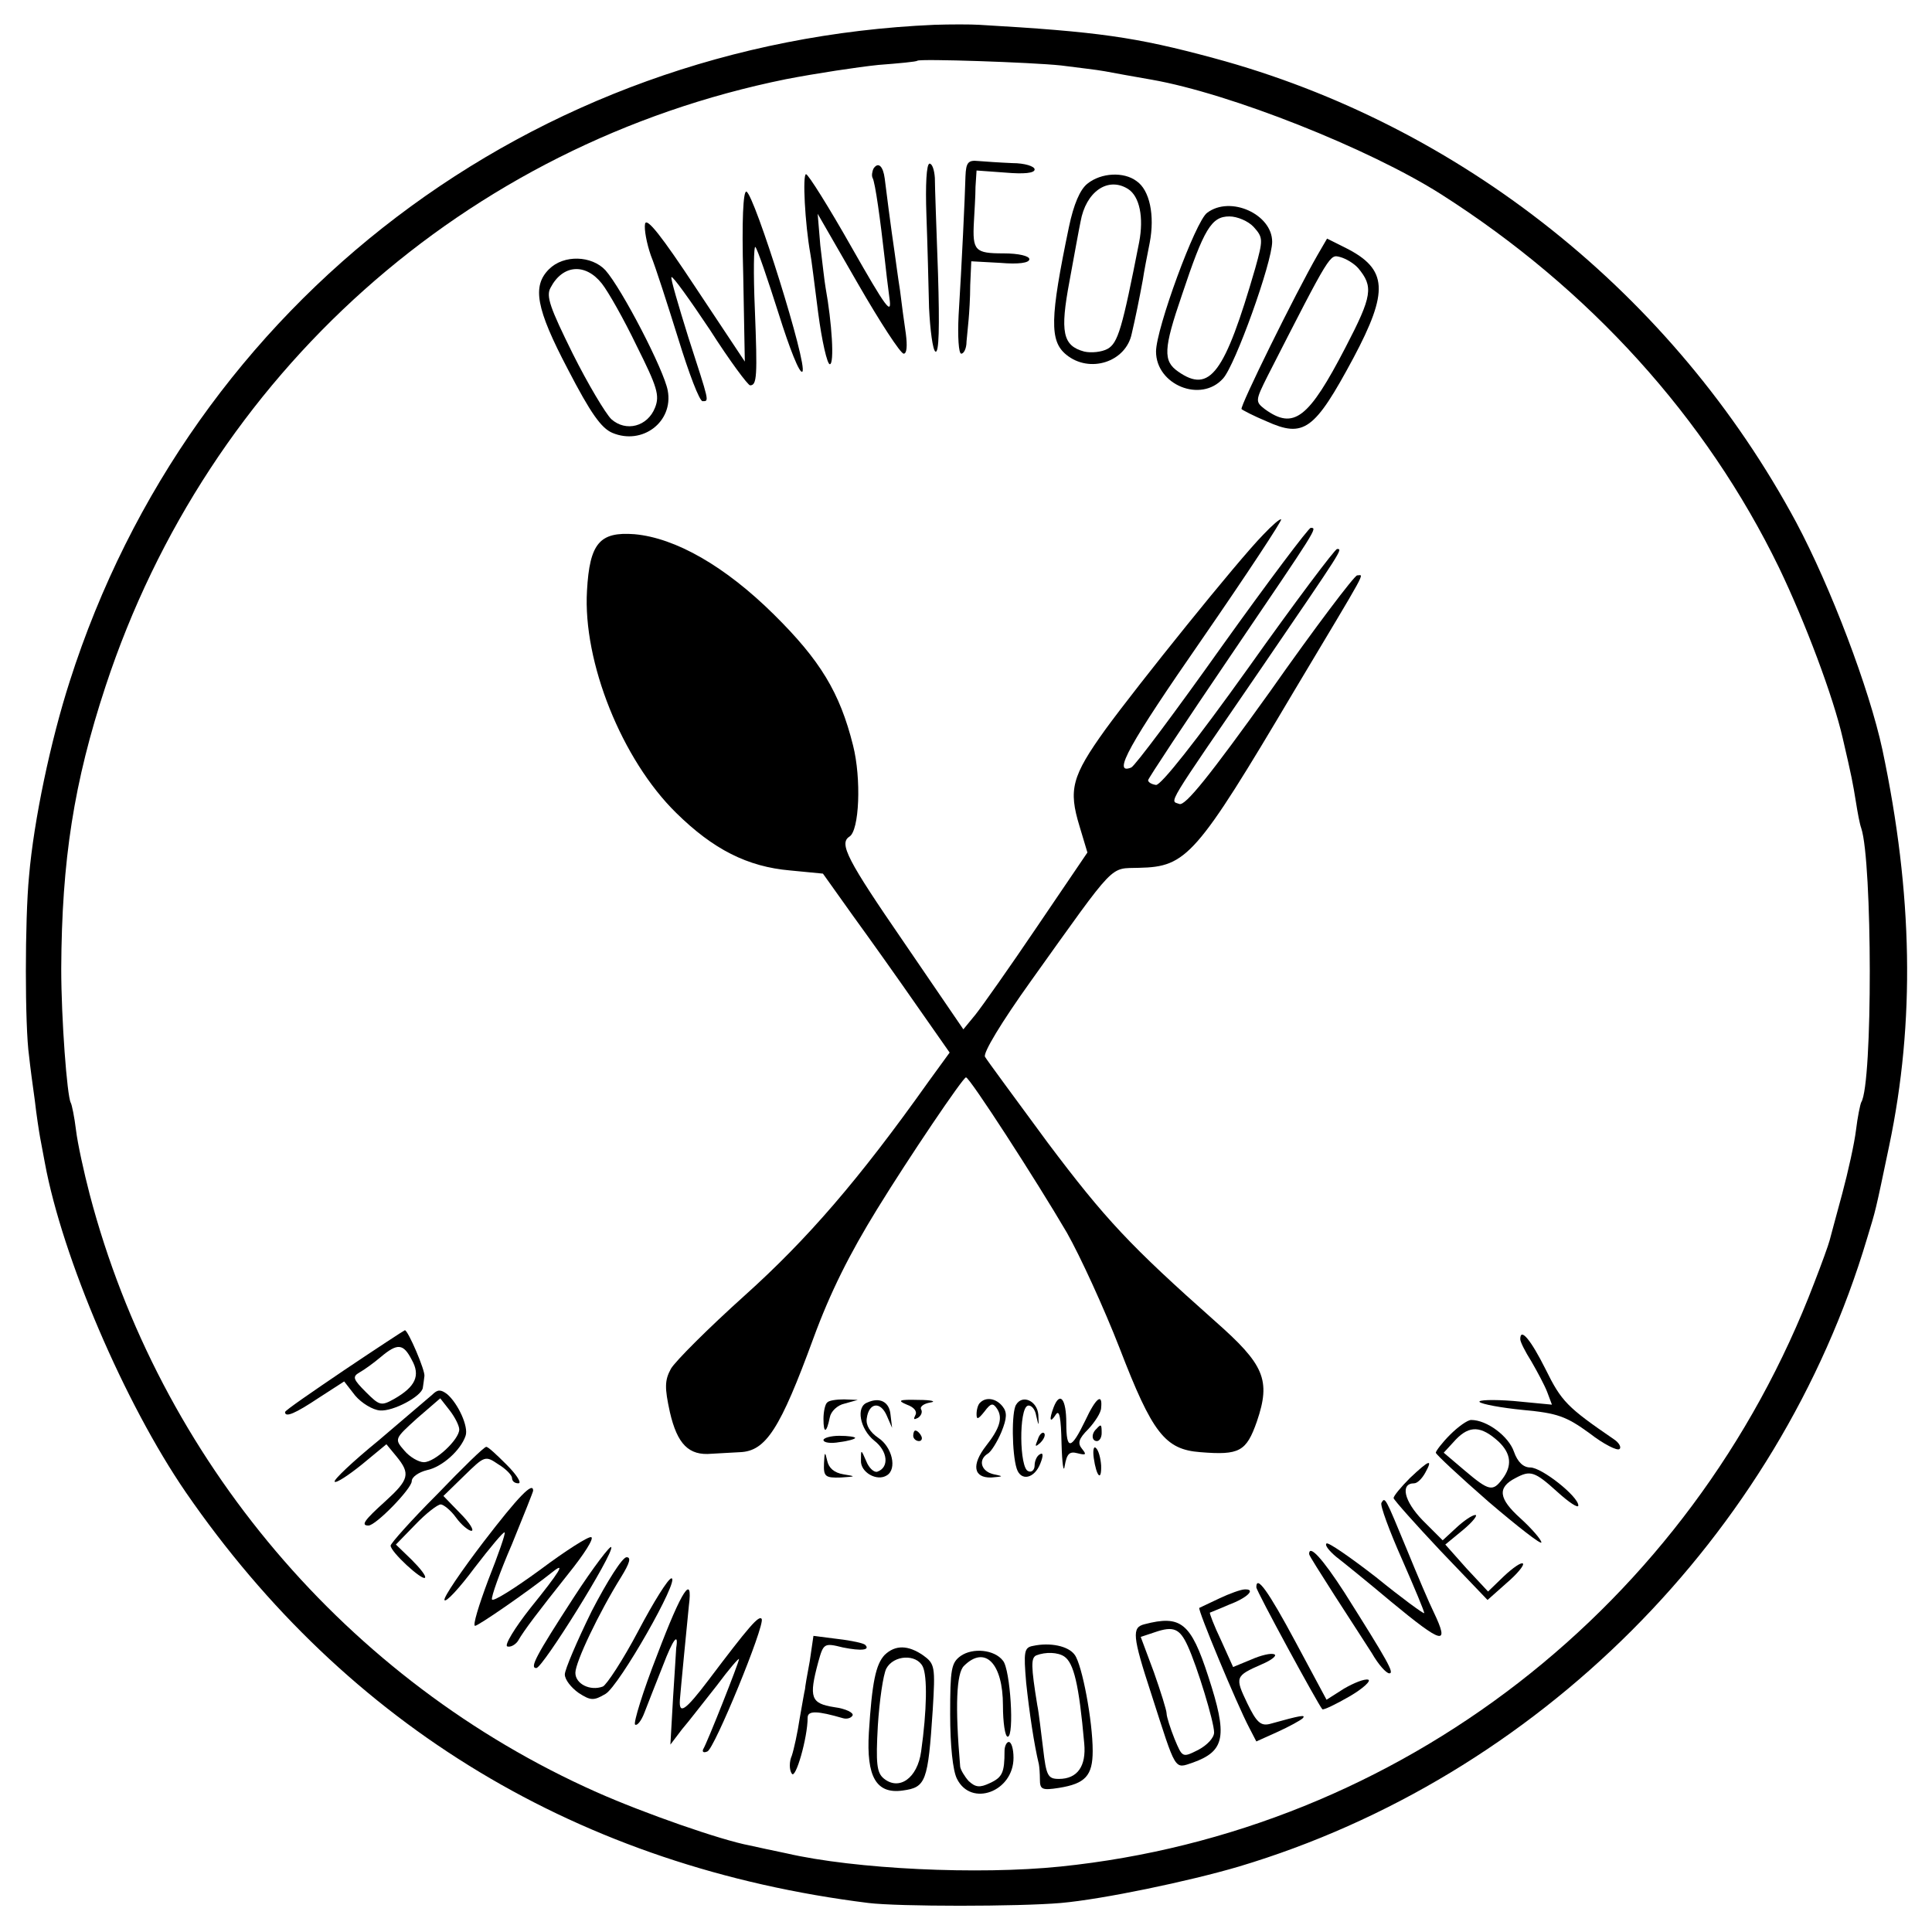
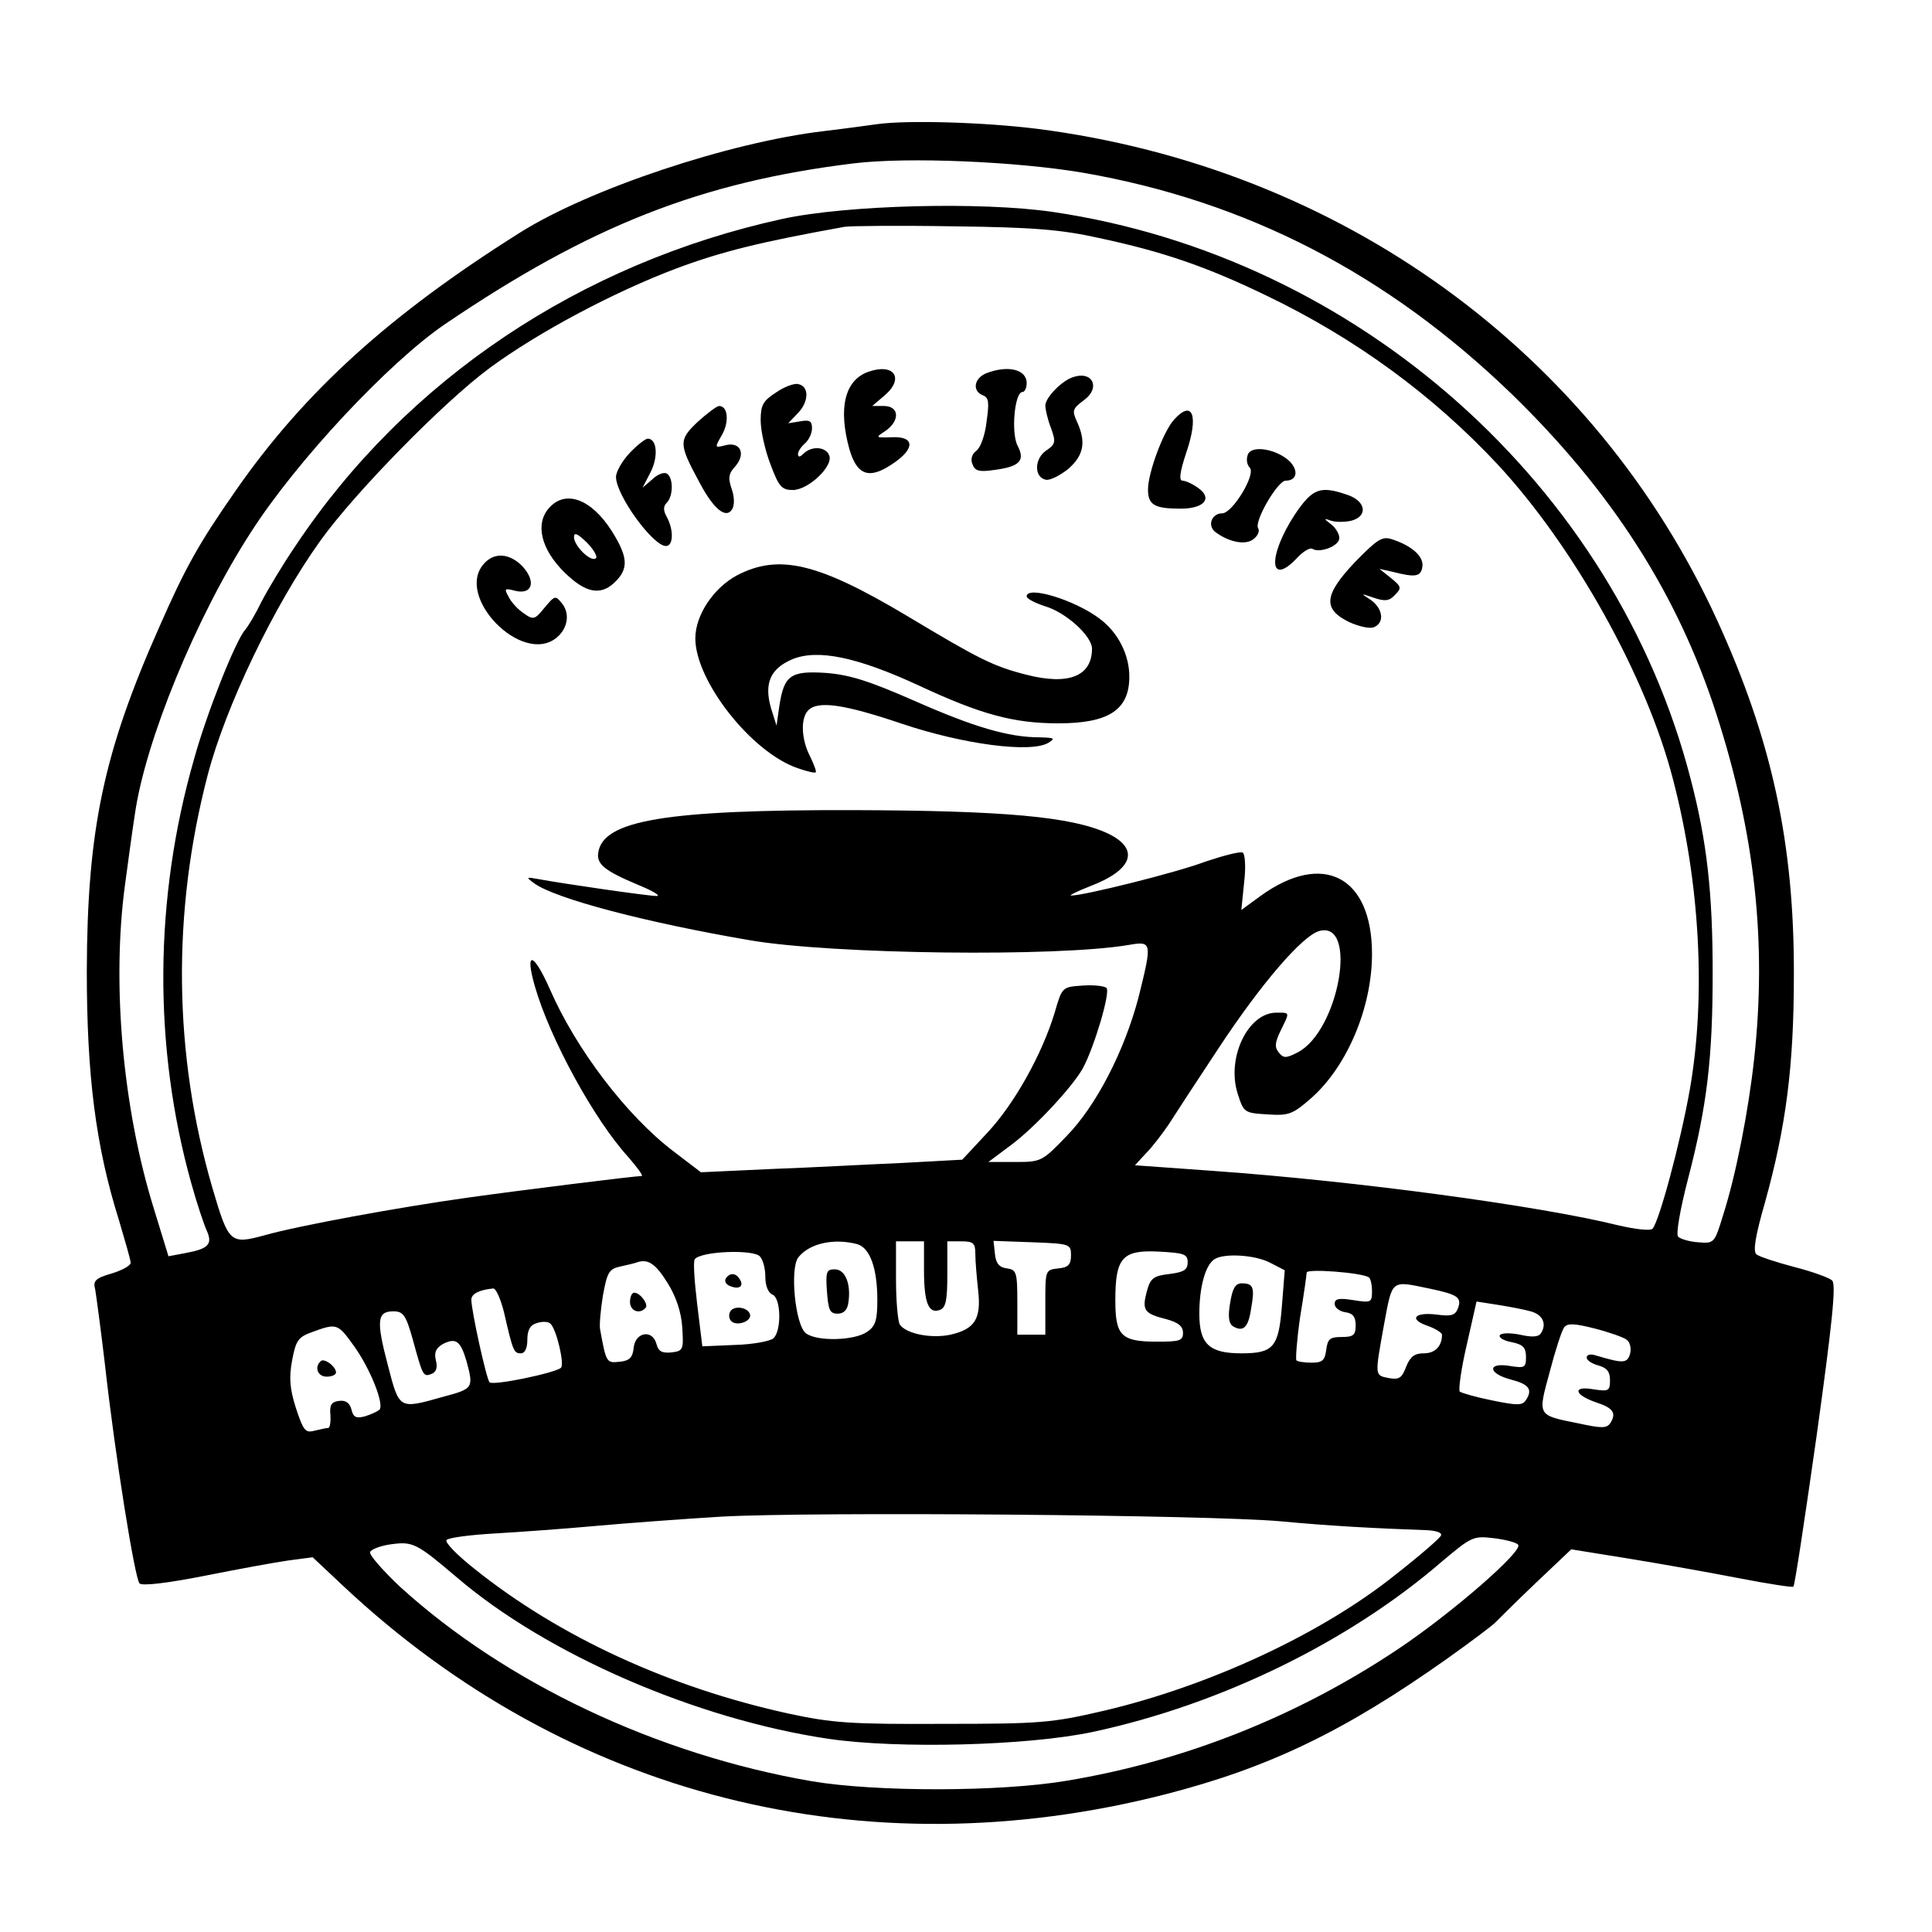
- <svg xmlns="http://www.w3.org/2000/svg" version="1.0" width="366pt" height="366pt" viewBox="0 0 366 366" preserveAspectRatio="xMidYMid meet">
-   <g transform="translate(0,366) scale(0.1,-0.1)" fill="#000000" stroke="none">
-     <path d="M1770 3613 c-762 -33 -1408 -523 -1638 -1244 -36 -112 -68 -263 -77 -369 -8 -82 -8 -284 0 -340 2 -19 7 -57 11 -85 3 -27 8 -59 10 -70 2 -11 6 -32 9 -48 33 -179 151 -455 267 -624 306 -444 747 -710 1293 -778 57 -7 284 -7 365 0 79 7 242 41 337 69 565 169 1022 626 1190 1190 17 56 15 47 42 176 49 234 45 476 -13 750 -25 116 -98 308 -163 430 -232 432 -636 754 -1104 880 -148 40 -219 50 -444 63 -16 1 -55 1 -85 0z m240 -77 c30 -4 67 -8 83 -11 15 -3 55 -10 89 -16 148 -26 411 -130 548 -217 281 -179 502 -423 640 -707 50 -104 103 -245 121 -324 17 -73 19 -84 25 -121 3 -19 7 -41 10 -49 21 -63 22 -484 0 -519 -2 -4 -7 -28 -10 -53 -3 -25 -15 -79 -26 -120 -11 -41 -22 -81 -24 -89 -2 -8 -15 -44 -29 -80 -233 -612 -785 -1040 -1428 -1106 -156 -16 -389 -5 -519 25 -25 5 -56 12 -70 15 -54 10 -200 61 -290 101 -472 210 -828 630 -960 1132 -11 42 -23 97 -26 122 -3 25 -8 49 -10 52 -7 13 -18 159 -18 254 1 206 24 353 84 535 195 592 682 1027 1289 1150 57 11 136 23 175 27 39 3 72 6 74 8 5 4 215 -3 272 -9z" />
-     <path d="M1829 3326 c-1 -39 -7 -167 -13 -263 -2 -40 0 -73 5 -73 5 0 10 10 10 23 1 12 3 31 4 42 1 11 3 40 3 65 l2 45 55 -3 c35 -3 55 0 55 7 0 6 -20 11 -49 11 -54 0 -59 5 -56 60 1 19 3 49 3 66 l2 31 55 -4 c35 -3 55 -1 55 6 0 6 -19 12 -42 12 -24 1 -53 3 -65 4 -19 2 -23 -3 -24 -29z" />
-     <path d="M1655 3341 c-3 -6 -4 -14 -2 -18 5 -8 15 -82 23 -153 2 -19 6 -53 9 -75 5 -34 -6 -19 -72 97 -43 76 -82 138 -86 138 -7 0 -2 -94 8 -150 2 -9 8 -59 15 -113 7 -53 17 -97 22 -97 9 0 4 79 -8 145 -2 11 -6 47 -10 80 l-5 60 76 -132 c42 -73 81 -133 87 -133 6 0 7 15 4 38 -3 20 -8 57 -11 82 -4 25 -8 56 -10 70 -7 47 -17 125 -19 142 -3 23 -12 32 -21 19z" />
-     <path d="M1755 3253 c2 -54 4 -133 5 -176 2 -42 7 -80 12 -83 7 -4 8 47 5 147 -3 85 -6 166 -6 182 -1 15 -5 27 -10 27 -6 0 -8 -41 -6 -97z" />
-     <path d="M2060 3312 c-14 -11 -26 -39 -35 -82 -36 -173 -37 -216 -5 -242 44 -36 113 -14 124 40 7 30 14 64 21 102 2 14 8 45 13 70 10 52 0 100 -25 117 -24 18 -67 16 -93 -5z m77 -10 c22 -14 30 -54 21 -101 -32 -163 -40 -191 -60 -202 -11 -6 -31 -8 -44 -5 -41 11 -46 37 -28 133 9 49 18 99 21 113 10 57 52 86 90 62z" />
-     <path d="M1408 3138 l3 -163 -93 140 c-64 97 -93 134 -96 121 -2 -10 3 -37 11 -60 9 -22 32 -94 52 -158 20 -65 40 -118 46 -118 13 0 13 -3 -27 121 -19 61 -34 112 -32 114 2 3 35 -43 73 -100 37 -58 72 -105 76 -105 13 0 14 17 9 144 -3 69 -2 122 1 118 4 -4 23 -60 44 -126 21 -67 40 -115 45 -110 11 11 -91 336 -106 341 -6 2 -9 -54 -6 -159z" />
-     <path d="M2287 3257 c-22 -15 -97 -220 -97 -263 0 -63 85 -98 127 -51 23 25 93 220 93 259 0 52 -79 88 -123 55z m88 -27 c18 -20 18 -24 3 -78 -58 -200 -86 -238 -146 -196 -29 20 -28 43 7 145 42 126 56 149 90 149 15 0 36 -9 46 -20z" />
-     <path d="M2496 3177 c-42 -73 -148 -288 -144 -292 2 -2 23 -13 47 -23 71 -32 91 -18 165 120 67 126 65 168 -14 208 l-36 18 -18 -31z m77 -25 c29 -35 27 -52 -24 -150 -70 -135 -98 -157 -153 -117 -18 14 -18 16 5 62 121 237 118 231 138 226 11 -3 26 -12 34 -21z" />
-     <path d="M1040 3150 c-32 -32 -25 -74 36 -190 43 -83 63 -111 84 -120 57 -24 116 21 105 80 -7 39 -87 193 -118 228 -26 28 -79 30 -107 2z m100 -27 c12 -15 42 -68 66 -118 39 -78 44 -94 35 -117 -14 -36 -55 -47 -83 -22 -11 11 -44 66 -73 124 -43 87 -51 109 -42 125 23 44 66 47 97 8z" />
-     <path d="M2393 2647 c-49 -50 -237 -284 -299 -369 -64 -89 -70 -114 -49 -183 l15 -50 -95 -140 c-52 -77 -105 -152 -117 -167 l-23 -28 -112 164 c-108 157 -124 188 -104 201 19 11 23 110 7 173 -25 100 -62 161 -150 248 -92 91 -186 145 -264 152 -66 5 -85 -17 -90 -107 -8 -135 66 -320 169 -421 70 -69 135 -102 216 -109 l62 -6 57 -80 c32 -44 86 -120 120 -169 l63 -90 -40 -55 c-132 -186 -230 -299 -348 -405 -69 -62 -132 -125 -140 -139 -12 -22 -12 -36 -2 -82 14 -61 36 -83 79 -79 15 1 39 2 54 3 49 2 76 44 139 216 32 87 68 159 121 245 59 96 163 250 168 249 7 0 133 -195 191 -294 25 -44 70 -142 100 -219 62 -161 86 -192 153 -197 74 -6 87 1 107 58 27 79 14 108 -79 190 -161 143 -208 193 -317 338 -61 83 -115 156 -119 163 -4 7 30 64 88 145 163 228 147 211 204 213 90 2 108 22 293 334 144 241 133 220 120 220 -5 0 -80 -99 -165 -220 -114 -159 -161 -218 -172 -213 -18 7 -29 -12 156 258 155 227 154 225 143 225 -4 0 -80 -101 -168 -225 -100 -140 -166 -223 -175 -222 -8 1 -15 5 -15 9 0 3 70 109 155 234 167 246 166 244 153 244 -4 0 -80 -101 -168 -224 -88 -124 -165 -227 -172 -230 -37 -15 -4 44 134 243 85 123 152 225 150 227 -2 2 -17 -11 -34 -29z" />
-     <path d="M653 1065 c-62 -42 -113 -77 -113 -80 0 -11 19 -3 64 27 l48 31 21 -27 c12 -14 33 -27 47 -28 25 -2 79 27 81 43 1 5 2 15 3 22 2 10 -31 87 -37 87 -1 0 -53 -34 -114 -75z m127 19 c17 -30 7 -51 -33 -74 -25 -14 -28 -13 -54 13 -24 24 -26 29 -12 37 9 5 27 18 40 29 32 27 43 26 59 -5z" />
-     <path d="M2880 1123 c0 -5 9 -23 21 -42 11 -19 25 -45 30 -58 l9 -24 -73 7 c-39 3 -68 2 -64 -2 4 -4 41 -11 82 -15 65 -6 82 -12 126 -44 27 -21 53 -34 57 -30 4 3 -1 12 -10 18 -89 61 -100 72 -130 133 -28 56 -48 80 -48 57z" />
-     <path d="M819 1018 c-8 -7 -54 -46 -102 -87 -49 -40 -86 -75 -83 -78 3 -3 26 12 52 33 l46 38 19 -23 c27 -33 24 -44 -21 -85 -40 -36 -47 -46 -32 -46 14 0 82 70 82 84 0 8 13 17 29 21 29 6 64 38 73 65 6 17 -14 61 -35 79 -12 9 -18 9 -28 -1z m51 -66 c0 -19 -46 -62 -67 -62 -10 0 -27 10 -37 22 -19 22 -19 22 24 61 l44 38 18 -23 c10 -13 18 -29 18 -36z" />
-     <path d="M1567 1003 c-4 -3 -7 -18 -7 -31 0 -29 6 -27 12 3 2 11 14 23 28 26 l25 7 -26 1 c-14 0 -29 -2 -32 -6z" />
-     <path d="M1643 1003 c-22 -8 -14 -50 13 -72 26 -20 29 -51 6 -59 -6 -2 -16 7 -21 20 -10 23 -10 23 -10 1 -1 -22 30 -40 49 -28 20 12 10 54 -16 71 -16 11 -24 24 -22 37 4 30 26 33 38 5 l10 -23 -3 25 c-2 24 -20 34 -44 23z" />
-     <path d="M1718 999 c14 -5 20 -13 16 -20 -4 -8 -3 -9 5 -5 6 4 9 11 6 16 -3 5 5 11 17 13 13 2 3 5 -22 5 -37 1 -41 -1 -22 -9z" />
-     <path d="M1857 1003 c-4 -3 -7 -13 -7 -22 0 -11 3 -10 15 5 12 16 16 17 24 5 11 -17 5 -37 -21 -70 -28 -36 -24 -61 10 -60 23 2 24 2 5 6 -24 5 -31 27 -12 39 6 3 18 22 26 41 11 27 11 38 2 49 -12 15 -31 18 -42 7z" />
-     <path d="M1925 999 c-9 -13 -8 -93 1 -121 8 -25 34 -19 45 10 6 15 5 21 -1 17 -6 -3 -10 -13 -10 -21 0 -9 -6 -14 -12 -11 -17 5 -18 119 -1 124 6 2 14 -6 16 -19 5 -21 5 -21 4 2 -2 26 -30 39 -42 19z" />
-     <path d="M1996 994 c-9 -24 -7 -31 4 -14 7 11 10 -6 11 -55 1 -38 4 -57 6 -42 4 23 9 28 24 24 16 -4 18 -3 9 8 -9 11 -7 19 12 38 12 13 24 31 24 40 3 29 -10 19 -30 -24 -27 -56 -36 -57 -36 -5 0 46 -12 61 -24 30z" />
-     <path d="M2747 942 c-15 -15 -27 -31 -27 -34 0 -3 45 -45 100 -93 55 -47 100 -82 100 -77 0 5 -18 26 -40 46 -41 37 -44 58 -9 76 28 15 36 13 79 -26 22 -20 40 -32 40 -26 0 17 -69 72 -91 72 -13 0 -24 10 -31 30 -10 29 -51 60 -81 60 -7 0 -25 -13 -40 -28z m92 -13 c24 -23 26 -46 7 -71 -18 -24 -25 -23 -71 16 l-40 34 23 25 c26 27 48 26 81 -4z" />
-     <path d="M2077 953 c-10 -9 -9 -23 1 -23 5 0 9 7 9 15 0 17 -1 18 -10 8z" />
-     <path d="M1730 940 c0 -5 5 -10 11 -10 5 0 7 5 4 10 -3 6 -8 10 -11 10 -2 0 -4 -4 -4 -10z" />
-     <path d="M1966 933 c-6 -14 -5 -15 5 -6 7 7 10 15 7 18 -3 3 -9 -2 -12 -12z" />
-     <path d="M1560 932 c0 -5 14 -7 30 -4 17 2 30 6 30 8 0 2 -13 4 -30 4 -16 0 -30 -4 -30 -8z" />
-     <path d="M828 829 c-49 -49 -88 -93 -88 -97 0 -12 59 -66 65 -61 3 3 -9 18 -25 34 l-30 29 37 38 c20 21 42 38 48 38 5 0 19 -11 29 -25 10 -14 24 -25 29 -25 6 0 -3 15 -21 33 l-32 33 39 38 c39 38 40 39 65 22 15 -9 26 -21 26 -26 0 -6 5 -10 12 -10 7 0 -3 16 -22 35 -19 19 -36 35 -39 34 -4 0 -45 -40 -93 -90z" />
-     <path d="M2072 898 c5 -35 15 -46 14 -14 -1 14 -5 29 -10 33 -4 4 -6 -4 -4 -19z" />
-     <path d="M1561 888 c-1 -25 2 -28 32 -27 29 2 29 2 5 6 -18 3 -28 12 -31 26 -4 18 -5 17 -6 -5z" />
-     <path d="M2671 860 c-17 -17 -31 -34 -31 -38 1 -4 41 -49 89 -100 l89 -93 36 32 c20 17 34 34 31 37 -3 3 -19 -8 -36 -24 l-30 -29 -41 44 -40 45 34 28 c18 15 28 28 23 28 -6 0 -22 -11 -36 -24 l-26 -24 -38 38 c-35 36 -43 70 -16 70 6 0 15 9 21 20 15 27 8 25 -29 -10z" />
-     <path d="M916 739 c-42 -55 -76 -105 -74 -110 2 -6 28 22 57 61 30 39 55 69 57 67 2 -2 -12 -42 -31 -90 -18 -48 -30 -87 -25 -87 6 0 99 64 148 103 24 19 12 -1 -43 -69 -30 -38 -50 -71 -44 -73 6 -2 15 3 20 10 12 21 38 55 96 128 29 36 49 67 43 69 -5 2 -49 -26 -97 -62 -48 -35 -89 -61 -91 -56 -2 4 15 52 38 105 22 54 40 99 40 101 0 18 -28 -11 -94 -97z" />
-     <path d="M2617 813 c-3 -4 15 -53 39 -107 24 -55 43 -100 42 -102 -2 -1 -43 29 -91 68 -49 38 -91 67 -94 64 -4 -3 5 -14 18 -25 13 -10 60 -48 104 -85 98 -81 112 -85 81 -20 -8 16 -31 70 -51 119 -41 99 -41 100 -48 88z" />
-     <path d="M1087 634 c-72 -111 -84 -134 -71 -134 12 0 147 217 142 229 -1 5 -34 -38 -71 -95z" />
-     <path d="M2480 716 c0 -3 22 -37 48 -78 26 -40 58 -90 71 -110 12 -21 27 -38 33 -38 10 0 -3 23 -85 153 -42 65 -67 92 -67 73z" />
-     <path d="M1121 608 c-28 -57 -51 -111 -51 -120 0 -10 12 -25 26 -35 23 -15 29 -15 51 -2 26 15 142 219 125 219 -6 0 -34 -45 -63 -100 -29 -55 -60 -102 -67 -105 -24 -9 -52 5 -52 26 0 20 44 113 87 182 16 26 19 37 10 37 -8 0 -37 -46 -66 -102z" />
-     <path d="M2380 653 c0 -7 117 -222 125 -231 2 -2 25 9 51 24 26 15 42 30 36 32 -7 2 -27 -6 -46 -17 l-33 -21 -59 110 c-52 97 -74 127 -74 103z" />
-     <path d="M1245 525 c-27 -69 -45 -128 -42 -132 4 -3 12 7 18 23 6 16 22 56 35 89 19 50 30 64 25 33 0 -4 -3 -46 -6 -95 l-5 -88 22 29 c13 15 42 53 66 83 23 31 42 53 42 50 0 -6 -60 -158 -68 -171 -2 -5 1 -7 8 -4 13 4 109 238 103 251 -5 8 -24 -14 -101 -116 -44 -58 -56 -66 -54 -37 1 14 14 149 17 178 8 62 -13 31 -60 -93z" />
-     <path d="M2310 632 c-19 -9 -36 -17 -38 -18 -4 -2 71 -182 94 -226 l14 -27 40 18 c22 10 44 22 48 26 6 7 -2 6 -63 -11 -17 -4 -25 4 -42 39 -24 50 -23 52 27 74 19 8 30 17 24 19 -6 3 -26 -2 -44 -10 l-34 -14 -23 51 c-13 27 -22 51 -21 52 2 1 18 7 36 15 35 13 52 30 30 29 -7 0 -29 -8 -48 -17z" />
-     <path d="M2168 583 c-24 -6 -23 -22 13 -132 48 -149 43 -142 79 -130 61 22 66 50 29 163 -33 102 -52 117 -121 99z m82 -41 c18 -39 50 -144 50 -164 0 -10 -13 -24 -30 -33 -30 -15 -30 -15 -45 21 -8 20 -15 42 -15 48 0 6 -11 41 -24 78 l-25 67 27 9 c35 12 47 7 62 -26z" />
-     <path d="M1534 513 c-5 -26 -9 -50 -9 -53 -1 -3 -5 -27 -10 -55 -4 -27 -11 -59 -15 -71 -5 -11 -5 -27 0 -34 7 -12 30 68 30 106 0 14 19 13 67 -1 7 -2 15 0 18 5 3 5 -12 13 -35 16 -44 7 -48 18 -30 85 10 36 11 37 47 28 35 -7 52 -5 42 5 -3 3 -25 8 -51 11 l-47 6 -7 -48z" />
-     <path d="M1957 542 c-17 -3 -18 -11 -13 -70 6 -56 15 -117 24 -154 1 -5 2 -18 2 -29 0 -19 4 -21 36 -16 50 8 64 23 64 70 0 57 -20 163 -34 182 -12 17 -47 24 -79 17z m59 -20 c18 -12 28 -52 38 -165 4 -43 -13 -67 -48 -67 -21 0 -24 6 -30 58 -4 31 -8 68 -11 82 -12 74 -12 89 -2 94 18 7 41 6 53 -2z" />
-     <path d="M1676 525 c-17 -18 -24 -52 -30 -147 -5 -84 14 -117 64 -110 44 6 48 16 57 153 5 82 4 87 -18 103 -29 20 -53 20 -73 1z m72 -22 c9 -18 8 -83 -3 -161 -7 -51 -42 -75 -71 -51 -13 11 -15 28 -11 100 3 47 10 96 16 108 14 26 57 28 69 4z" />
-     <path d="M1820 523 c-18 -13 -20 -25 -20 -111 0 -58 5 -107 13 -122 27 -54 107 -24 107 40 0 17 -4 30 -9 30 -4 0 -8 -8 -8 -17 0 -41 -4 -50 -28 -61 -19 -9 -27 -8 -40 4 -8 9 -15 21 -16 27 -10 116 -7 177 7 191 40 40 74 5 74 -75 0 -32 4 -59 9 -59 13 0 5 128 -9 144 -16 21 -57 25 -80 9z" />
+ <svg xmlns="http://www.w3.org/2000/svg" version="1.0" width="414pt" height="414pt" viewBox="0 0 414 414" preserveAspectRatio="xMidYMid meet">
+   <g transform="translate(0,414) scale(0.1,-0.1)" fill="#000000" stroke="none">
+     <path d="M1880 3874 c-14 -2 -65 -9 -115 -15 -203 -24 -502 -124 -650 -217 -280 -176 -462 -341 -609 -552 -81 -116 -109 -167 -164 -292 -120 -270 -155 -435 -156 -738 0 -225 19 -376 69 -535 13 -44 25 -85 25 -91 0 -6 -18 -16 -41 -23 -35 -10 -40 -16 -35 -34 2 -12 12 -85 21 -162 22 -197 64 -458 74 -468 6 -6 62 1 138 16 70 14 152 29 180 33 l53 7 66 -62 c481 -451 1116 -611 1761 -446 222 57 384 135 603 290 52 37 100 73 105 79 6 6 44 44 86 84 l76 72 124 -20 c68 -11 174 -30 236 -42 62 -12 114 -20 116 -18 3 3 25 149 50 325 33 238 42 323 33 331 -6 6 -42 19 -81 29 -38 10 -75 22 -81 27 -8 6 -3 38 18 111 45 162 62 291 62 487 1 282 -47 504 -164 760 -264 577 -809 971 -1458 1054 -112 14 -277 19 -342 10z m440 -104 c352 -61 653 -217 919 -474 215 -209 356 -429 439 -686 83 -257 108 -490 81 -738 -12 -111 -39 -250 -67 -337 -18 -59 -19 -60 -53 -57 -18 1 -38 7 -43 12 -5 5 4 58 22 127 40 154 52 256 52 438 0 171 -12 281 -47 415 -162 630 -714 1120 -1368 1216 -152 22 -439 15 -578 -15 -434 -95 -807 -345 -1044 -701 -28 -41 -60 -95 -73 -120 -12 -25 -28 -52 -35 -60 -20 -23 -81 -175 -109 -276 -86 -299 -88 -617 -6 -910 12 -43 27 -88 33 -101 13 -29 4 -39 -45 -48 l-37 -7 -31 101 c-67 215 -91 483 -62 696 6 44 15 112 21 150 22 156 131 423 249 605 98 153 296 364 415 445 311 211 549 305 877 345 116 14 348 4 490 -20z m35 -140 c136 -29 230 -61 360 -124 189 -91 355 -212 495 -362 163 -176 318 -453 375 -674 58 -222 71 -465 36 -665 -20 -113 -66 -284 -80 -298 -5 -5 -37 -1 -72 7 -169 42 -561 95 -870 117 l-167 12 24 26 c14 14 35 42 48 61 12 19 61 94 108 165 91 138 179 240 215 250 84 23 42 -214 -46 -260 -25 -13 -31 -13 -41 0 -9 11 -8 21 4 46 20 41 21 39 -9 39 -61 0 -107 -97 -83 -173 13 -41 14 -42 64 -45 46 -3 54 0 95 36 76 68 129 193 129 308 0 166 -105 221 -239 124 l-41 -30 6 59 c4 33 2 61 -3 64 -5 3 -40 -6 -79 -19 -63 -24 -265 -74 -289 -73 -5 0 13 9 41 20 92 35 107 80 38 113 -77 36 -222 49 -544 50 -404 1 -538 -22 -548 -91 -4 -25 14 -39 85 -69 32 -13 50 -24 40 -24 -18 0 -198 26 -252 36 -28 5 -29 5 -10 -9 46 -33 240 -84 463 -122 176 -30 656 -36 810 -10 51 9 51 6 22 -111 -30 -115 -91 -234 -155 -299 -52 -54 -54 -55 -110 -55 l-57 0 52 39 c50 38 130 124 151 163 24 45 59 162 50 171 -4 4 -28 7 -52 5 -43 -3 -43 -3 -59 -58 -27 -89 -86 -195 -144 -257 l-54 -58 -128 -7 c-71 -3 -197 -10 -281 -13 l-151 -7 -59 45 c-100 76 -209 219 -265 348 -35 79 -54 83 -32 6 32 -112 127 -286 200 -366 20 -23 33 -41 29 -41 -14 0 -263 -31 -370 -46 -151 -21 -368 -61 -438 -81 -74 -20 -77 -17 -112 102 -83 285 -87 589 -10 884 38 146 142 364 242 503 73 102 264 297 363 370 105 77 265 162 400 213 97 36 177 56 360 89 14 2 120 3 235 1 168 -2 230 -7 310 -25z m-518 -2156 c27 -8 43 -51 43 -120 0 -43 -4 -56 -22 -68 -27 -19 -108 -21 -131 -3 -23 17 -35 140 -16 163 24 30 76 41 126 28z m143 -56 c0 -70 10 -94 34 -85 13 5 16 21 16 77 l0 70 30 0 c26 0 30 -4 30 -27 0 -16 3 -50 6 -78 7 -61 -7 -83 -59 -95 -42 -9 -96 2 -109 22 -4 7 -8 50 -8 96 l0 82 30 0 30 0 0 -62z m315 32 c0 -20 -6 -26 -27 -28 -28 -3 -28 -4 -28 -73 l0 -69 -30 0 -30 0 0 69 c0 65 -2 70 -22 73 -17 2 -24 11 -26 31 l-3 28 83 -3 c81 -3 83 -4 83 -28z m-667 -2 c7 -7 12 -26 12 -44 0 -19 6 -34 15 -38 19 -7 20 -79 2 -94 -7 -6 -44 -13 -82 -14 l-70 -3 -11 90 c-6 50 -9 93 -5 97 15 17 124 21 139 6z m917 -13 c0 -16 -8 -21 -39 -25 -35 -4 -41 -9 -49 -39 -10 -39 -5 -46 43 -58 25 -7 35 -15 35 -29 0 -17 -7 -19 -56 -19 -77 0 -89 13 -89 89 0 91 15 108 93 104 54 -3 62 -5 62 -23z m177 -1 l31 -16 -6 -76 c-7 -89 -18 -102 -87 -102 -69 0 -90 20 -90 85 0 57 13 105 33 117 21 13 87 9 119 -8z m-1291 -44 c18 -29 29 -62 31 -95 3 -47 2 -50 -23 -53 -20 -2 -28 2 -32 17 -8 33 -45 27 -49 -6 -2 -22 -9 -29 -30 -31 -28 -3 -29 -3 -42 69 -2 9 1 42 6 73 9 49 13 57 37 62 14 3 31 7 36 9 24 8 40 -3 66 -45z m1502 13 c4 -2 7 -16 7 -30 0 -24 -2 -25 -40 -19 -31 5 -40 3 -40 -8 0 -8 10 -16 23 -18 16 -2 22 -10 22 -28 0 -21 -5 -25 -30 -25 -25 0 -30 -4 -33 -27 -3 -23 -8 -28 -31 -28 -15 0 -30 2 -33 5 -2 3 1 44 8 93 8 48 14 91 14 95 0 9 117 0 133 -10z m129 -24 c62 -13 71 -19 62 -43 -6 -15 -15 -17 -45 -13 -48 6 -61 -10 -20 -24 17 -6 31 -15 31 -19 0 -25 -15 -40 -39 -40 -20 0 -29 -7 -38 -29 -9 -24 -15 -28 -37 -24 -31 6 -30 4 -10 116 18 96 14 93 96 76z m-1982 -51 c19 -83 21 -88 36 -88 9 0 14 11 14 29 0 21 6 32 21 36 12 4 25 3 29 -2 13 -13 30 -87 22 -94 -12 -11 -146 -39 -153 -31 -7 8 -39 154 -39 177 0 12 16 21 47 24 6 0 16 -23 23 -51z m2200 2 c26 -7 35 -27 22 -47 -5 -8 -19 -9 -45 -3 -21 4 -39 4 -43 -1 -3 -5 8 -12 25 -15 25 -5 31 -12 31 -32 0 -23 -3 -24 -35 -19 -48 8 -47 -16 2 -29 39 -10 48 -21 33 -44 -8 -12 -18 -12 -72 -1 -35 7 -66 16 -70 19 -3 4 3 49 15 100 l21 93 45 -7 c25 -4 57 -10 71 -14z m-2395 -62 c21 -77 22 -79 40 -72 10 4 13 14 9 29 -4 17 0 26 15 35 28 14 38 7 51 -38 15 -56 14 -58 -50 -75 -96 -27 -94 -28 -119 68 -25 95 -23 115 12 115 21 0 27 -8 42 -62z m2601 1 c7 -5 10 -19 7 -30 -6 -21 -15 -21 -75 -3 -10 3 -18 1 -18 -5 0 -6 11 -13 25 -17 18 -5 25 -13 25 -31 0 -24 -3 -25 -36 -20 -45 8 -41 -12 6 -28 37 -12 44 -23 31 -44 -8 -12 -18 -12 -69 -1 -89 18 -87 15 -61 111 12 46 26 89 31 95 7 9 23 8 66 -3 31 -8 62 -19 68 -24z m-2727 -14 c35 -49 65 -125 54 -136 -5 -4 -18 -10 -31 -14 -19 -5 -25 -2 -29 15 -4 14 -12 20 -27 18 -16 -2 -20 -9 -18 -30 1 -16 -1 -28 -5 -28 -4 0 -18 -3 -30 -6 -19 -5 -23 1 -39 49 -13 41 -15 65 -8 102 8 43 13 50 44 61 52 19 54 18 89 -31z m1986 -375 c106 -10 201 -15 313 -19 19 -1 32 -5 30 -11 -1 -5 -45 -43 -96 -83 -159 -128 -401 -240 -627 -293 -112 -26 -135 -28 -345 -28 -198 -1 -237 2 -330 22 -256 56 -492 165 -673 310 -38 30 -65 58 -60 62 4 5 51 11 103 14 52 3 149 10 215 16 66 6 188 15 270 20 195 11 1045 4 1200 -10z m508 -50 c13 -12 -141 -146 -256 -223 -215 -144 -458 -241 -712 -283 -142 -24 -409 -24 -545 -1 -332 57 -657 211 -883 417 -37 35 -66 68 -64 74 2 6 23 14 46 17 46 6 54 2 141 -72 192 -164 512 -303 795 -345 149 -22 428 -15 568 15 274 59 548 193 747 365 63 53 67 55 110 50 25 -3 49 -9 53 -14z" />
+     <path d="M1860 3343 c-50 -18 -64 -78 -40 -165 16 -56 42 -66 91 -33 51 33 50 61 -1 58 -34 -1 -35 -1 -12 14 31 22 29 53 -4 53 l-25 0 27 23 c43 37 19 70 -36 50z" />
+     <path d="M2113 3340 c-26 -11 -30 -38 -7 -47 13 -5 14 -15 8 -57 -3 -28 -13 -56 -22 -62 -9 -7 -13 -18 -8 -29 5 -14 14 -17 47 -12 54 7 66 20 50 51 -15 27 -7 116 10 116 5 0 9 9 9 19 0 30 -41 39 -87 21z" />
+     <path d="M2300 3332 c-24 -7 -60 -44 -60 -61 0 -8 5 -30 12 -48 11 -30 10 -35 -11 -49 -25 -18 -25 -57 0 -62 9 -2 30 9 48 23 33 29 39 57 19 101 -11 24 -10 28 14 46 37 26 20 64 -22 50z" />
+     <path d="M1663 3299 c-28 -18 -33 -27 -33 -60 0 -21 9 -63 21 -94 18 -48 24 -55 48 -55 33 0 87 51 78 74 -7 19 -38 21 -55 4 -8 -8 -12 -8 -12 -1 0 6 7 16 15 23 8 7 15 21 15 32 0 16 -5 19 -26 15 l-25 -4 21 22 c24 25 24 58 0 62 -8 2 -30 -6 -47 -18z" />
+     <path d="M1495 3236 c-41 -39 -41 -47 4 -130 30 -57 57 -79 70 -57 5 8 5 26 -1 43 -8 23 -7 33 7 48 24 27 12 54 -20 46 -24 -6 -24 -6 -8 22 16 28 13 62 -6 62 -5 0 -26 -16 -46 -34z" />
+     <path d="M2516 3241 c-23 -25 -56 -114 -56 -150 0 -33 14 -41 70 -41 50 0 69 22 38 44 -12 9 -28 16 -34 16 -8 0 -6 18 8 60 27 79 14 115 -26 71z" />
+     <path d="M1349 3169 c-16 -17 -29 -40 -29 -51 0 -39 79 -148 107 -148 16 0 17 34 2 62 -8 14 -8 23 0 31 14 14 14 54 0 62 -5 4 -20 -1 -31 -12 l-21 -18 17 33 c17 33 14 72 -6 72 -5 0 -23 -14 -39 -31z" />
+     <path d="M2674 3166 c-4 -10 -2 -22 4 -28 14 -14 -37 -98 -59 -98 -22 0 -32 -25 -16 -39 28 -22 65 -30 82 -17 10 7 15 18 11 24 -9 15 42 102 59 102 24 0 28 21 9 41 -28 27 -82 36 -90 15z" />
+     <path d="M2775 3038 c-59 -90 -56 -158 5 -93 12 13 27 22 32 19 16 -10 58 6 58 23 0 9 -8 22 -17 29 -17 13 -17 14 0 8 9 -3 28 -3 42 0 36 9 33 41 -6 55 -60 21 -76 15 -114 -41z" />
+     <path d="M1177 3052 c-31 -34 -18 -89 33 -139 44 -43 76 -50 106 -22 32 30 30 55 -5 111 -44 69 -99 89 -134 50z m100 -108 c-10 -10 -47 26 -47 45 0 11 7 8 27 -11 15 -15 24 -31 20 -34z" />
+     <path d="M2903 2935 c-66 -70 -69 -100 -12 -128 20 -9 44 -15 53 -11 23 9 20 39 -6 58 -23 15 -23 15 6 5 24 -8 33 -7 45 6 15 15 14 18 -8 36 l-25 20 27 -6 c50 -13 62 -11 65 11 3 22 -23 45 -67 59 -20 6 -31 -2 -78 -50z" />
+     <path d="M1037 2932 c-63 -70 81 -218 155 -159 24 19 30 51 13 73 -15 19 -16 18 -38 -8 -21 -26 -24 -27 -45 -12 -12 8 -27 24 -32 35 -10 18 -9 19 14 13 37 -9 45 20 16 52 -28 29 -61 31 -83 6z" />
+     <path d="M1579 2907 c-50 -27 -89 -85 -89 -135 0 -91 120 -244 219 -278 20 -7 37 -11 39 -9 2 2 -4 17 -12 34 -19 36 -21 82 -4 99 21 21 77 13 201 -29 131 -44 275 -63 313 -41 16 10 14 11 -18 12 -67 0 -141 22 -268 78 -98 43 -139 56 -190 60 -76 5 -90 -5 -100 -71 l-6 -42 -12 38 c-15 53 -1 84 45 104 55 23 140 5 272 -56 133 -62 203 -81 299 -81 108 0 152 29 152 100 0 47 -24 94 -62 123 -53 41 -158 73 -158 49 0 -5 18 -14 39 -21 45 -13 101 -64 101 -91 0 -59 -50 -79 -140 -56 -71 18 -101 33 -256 126 -191 114 -275 134 -365 87z" />
+     <path d="M1772 1373 c3 -40 6 -48 23 -48 13 0 21 8 23 24 6 40 -7 71 -29 71 -18 0 -20 -5 -17 -47z" />
+     <path d="M1555 1400 c-3 -6 1 -13 10 -16 19 -8 30 0 20 15 -8 14 -22 14 -30 1z" />
+     <path d="M1565 1330 c-4 -7 -3 -16 2 -21 12 -12 45 0 40 15 -5 15 -34 19 -42 6z" />
+     <path d="M2636 1348 c-5 -29 -3 -44 6 -50 22 -13 33 -3 39 38 8 45 5 54 -20 54 -14 0 -20 -11 -25 -42z" />
+     <path d="M1350 1350 c0 -19 20 -27 33 -13 8 7 -11 33 -24 33 -5 0 -9 -9 -9 -20z" />
+     <path d="M687 1223 c-14 -13 -6 -33 13 -33 11 0 20 4 20 9 0 13 -26 32 -33 24z" />
  </g>
</svg>
